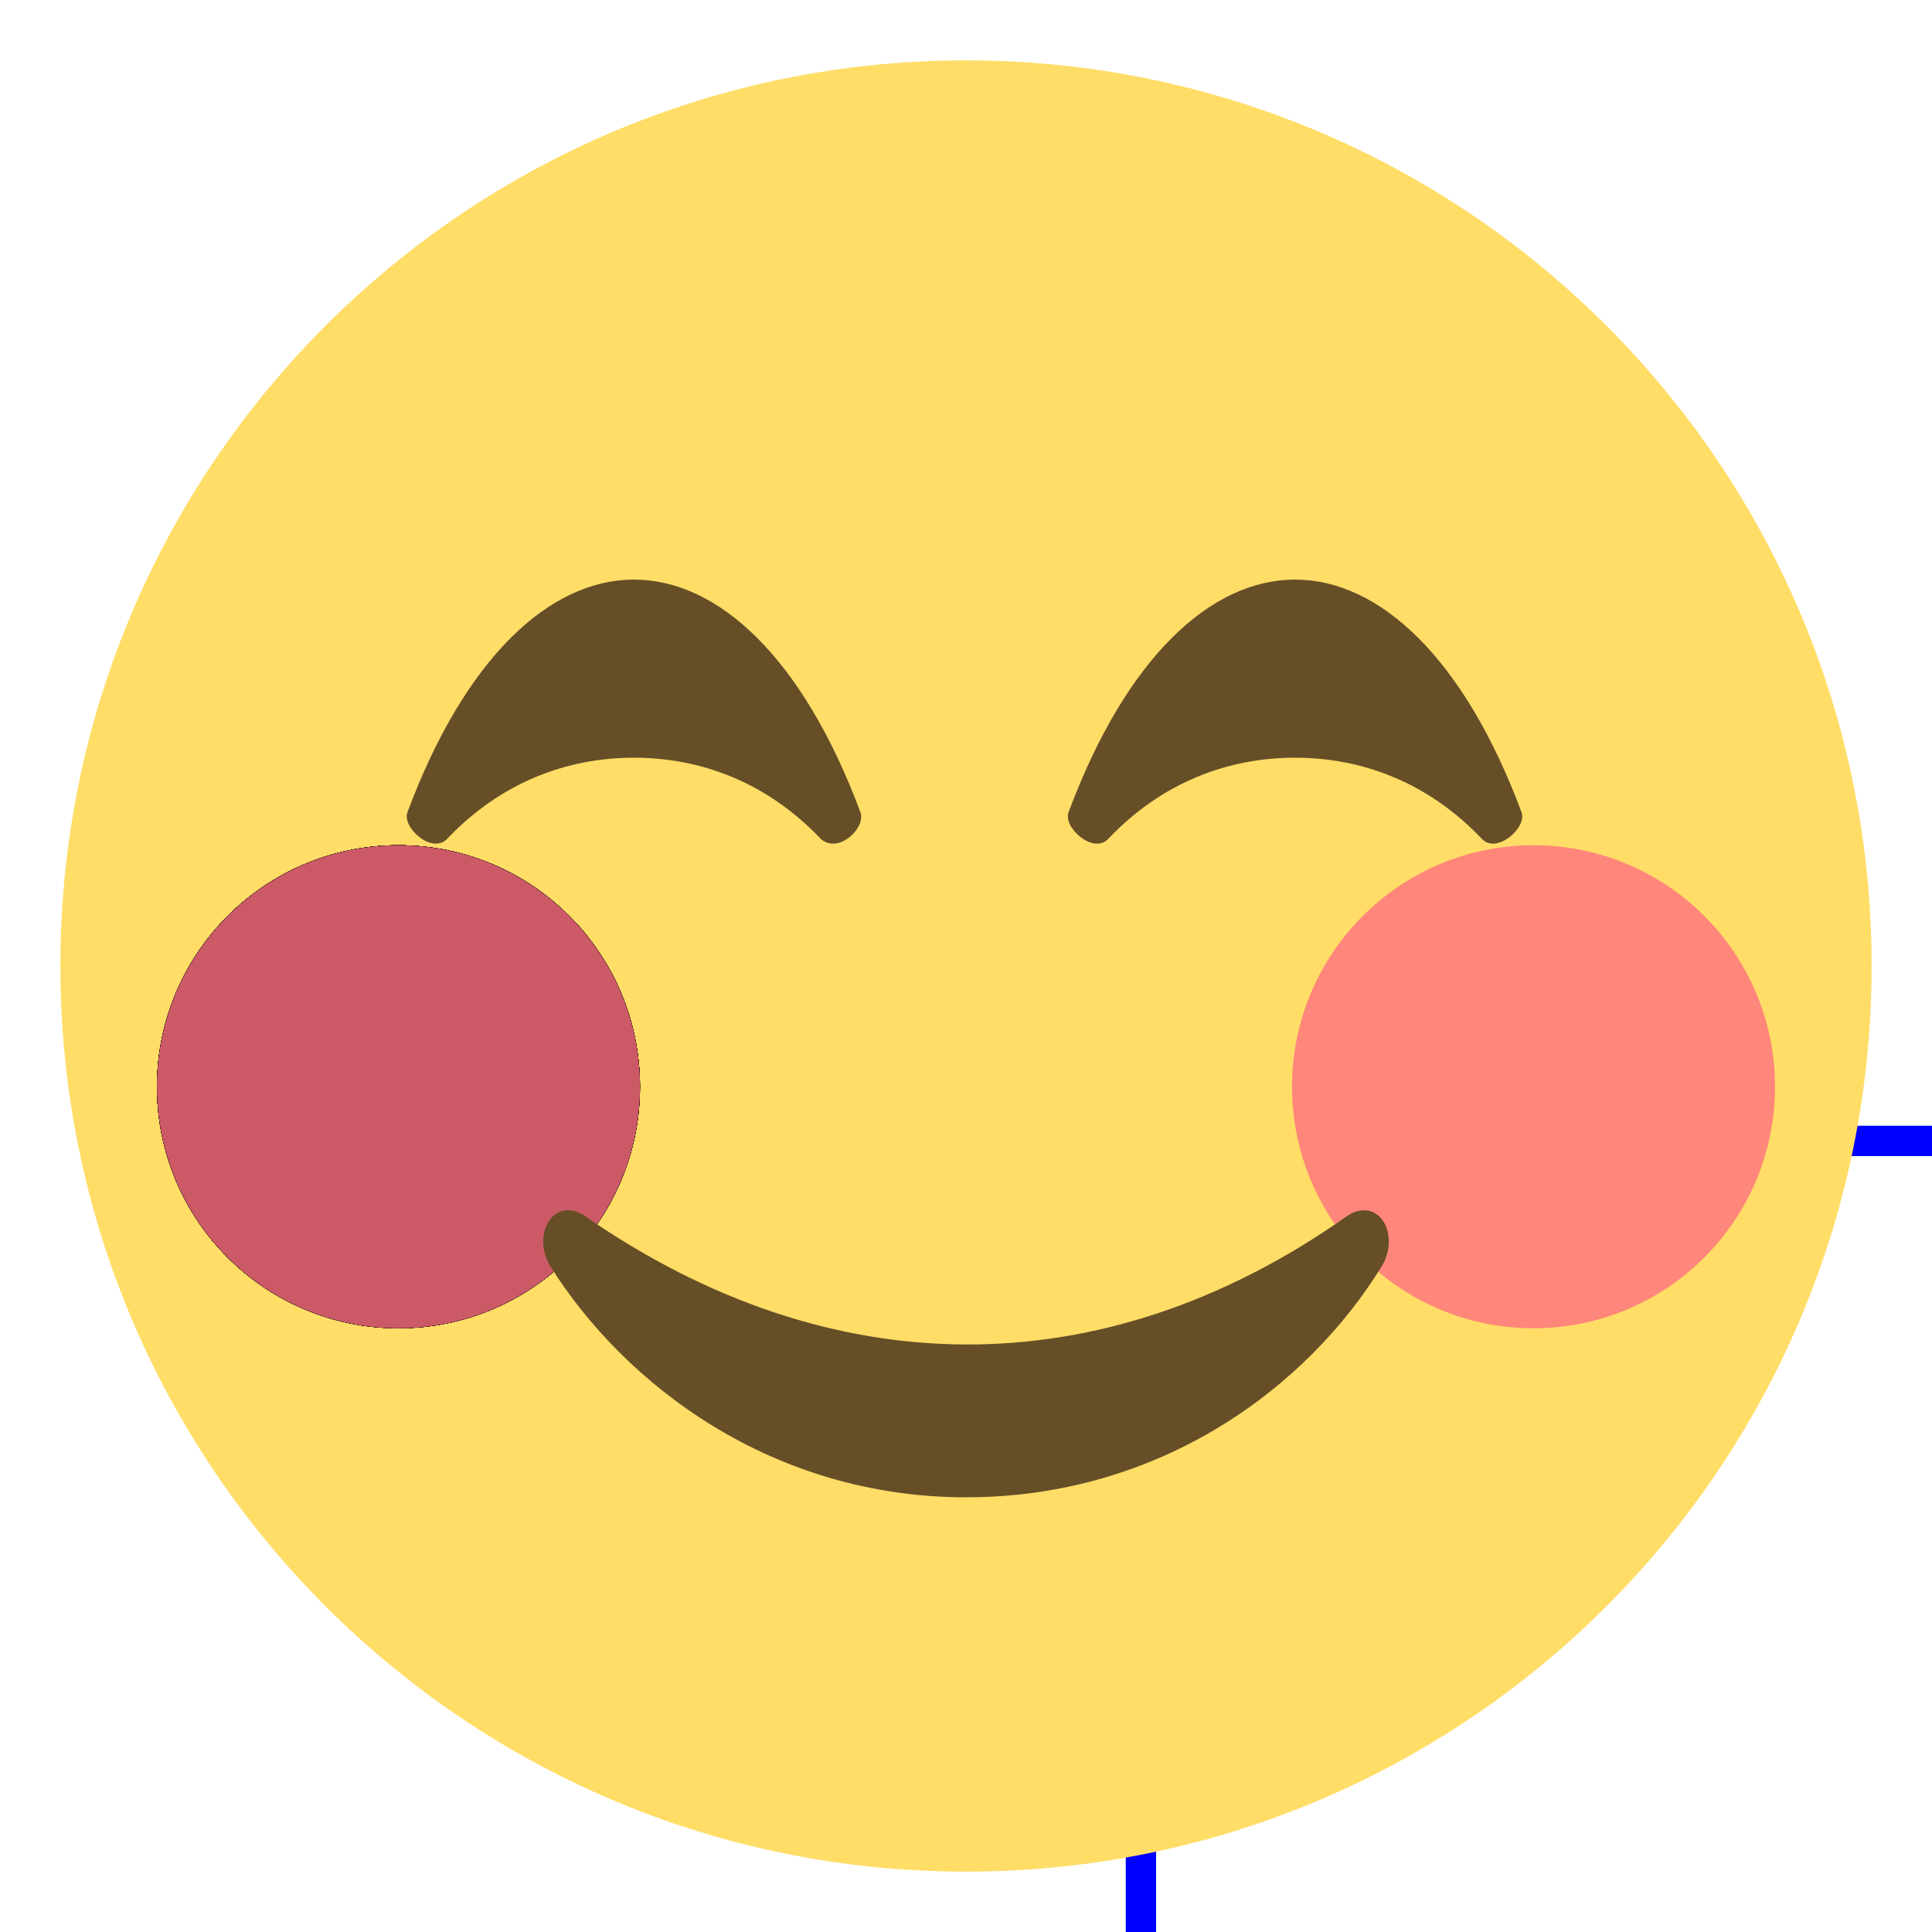
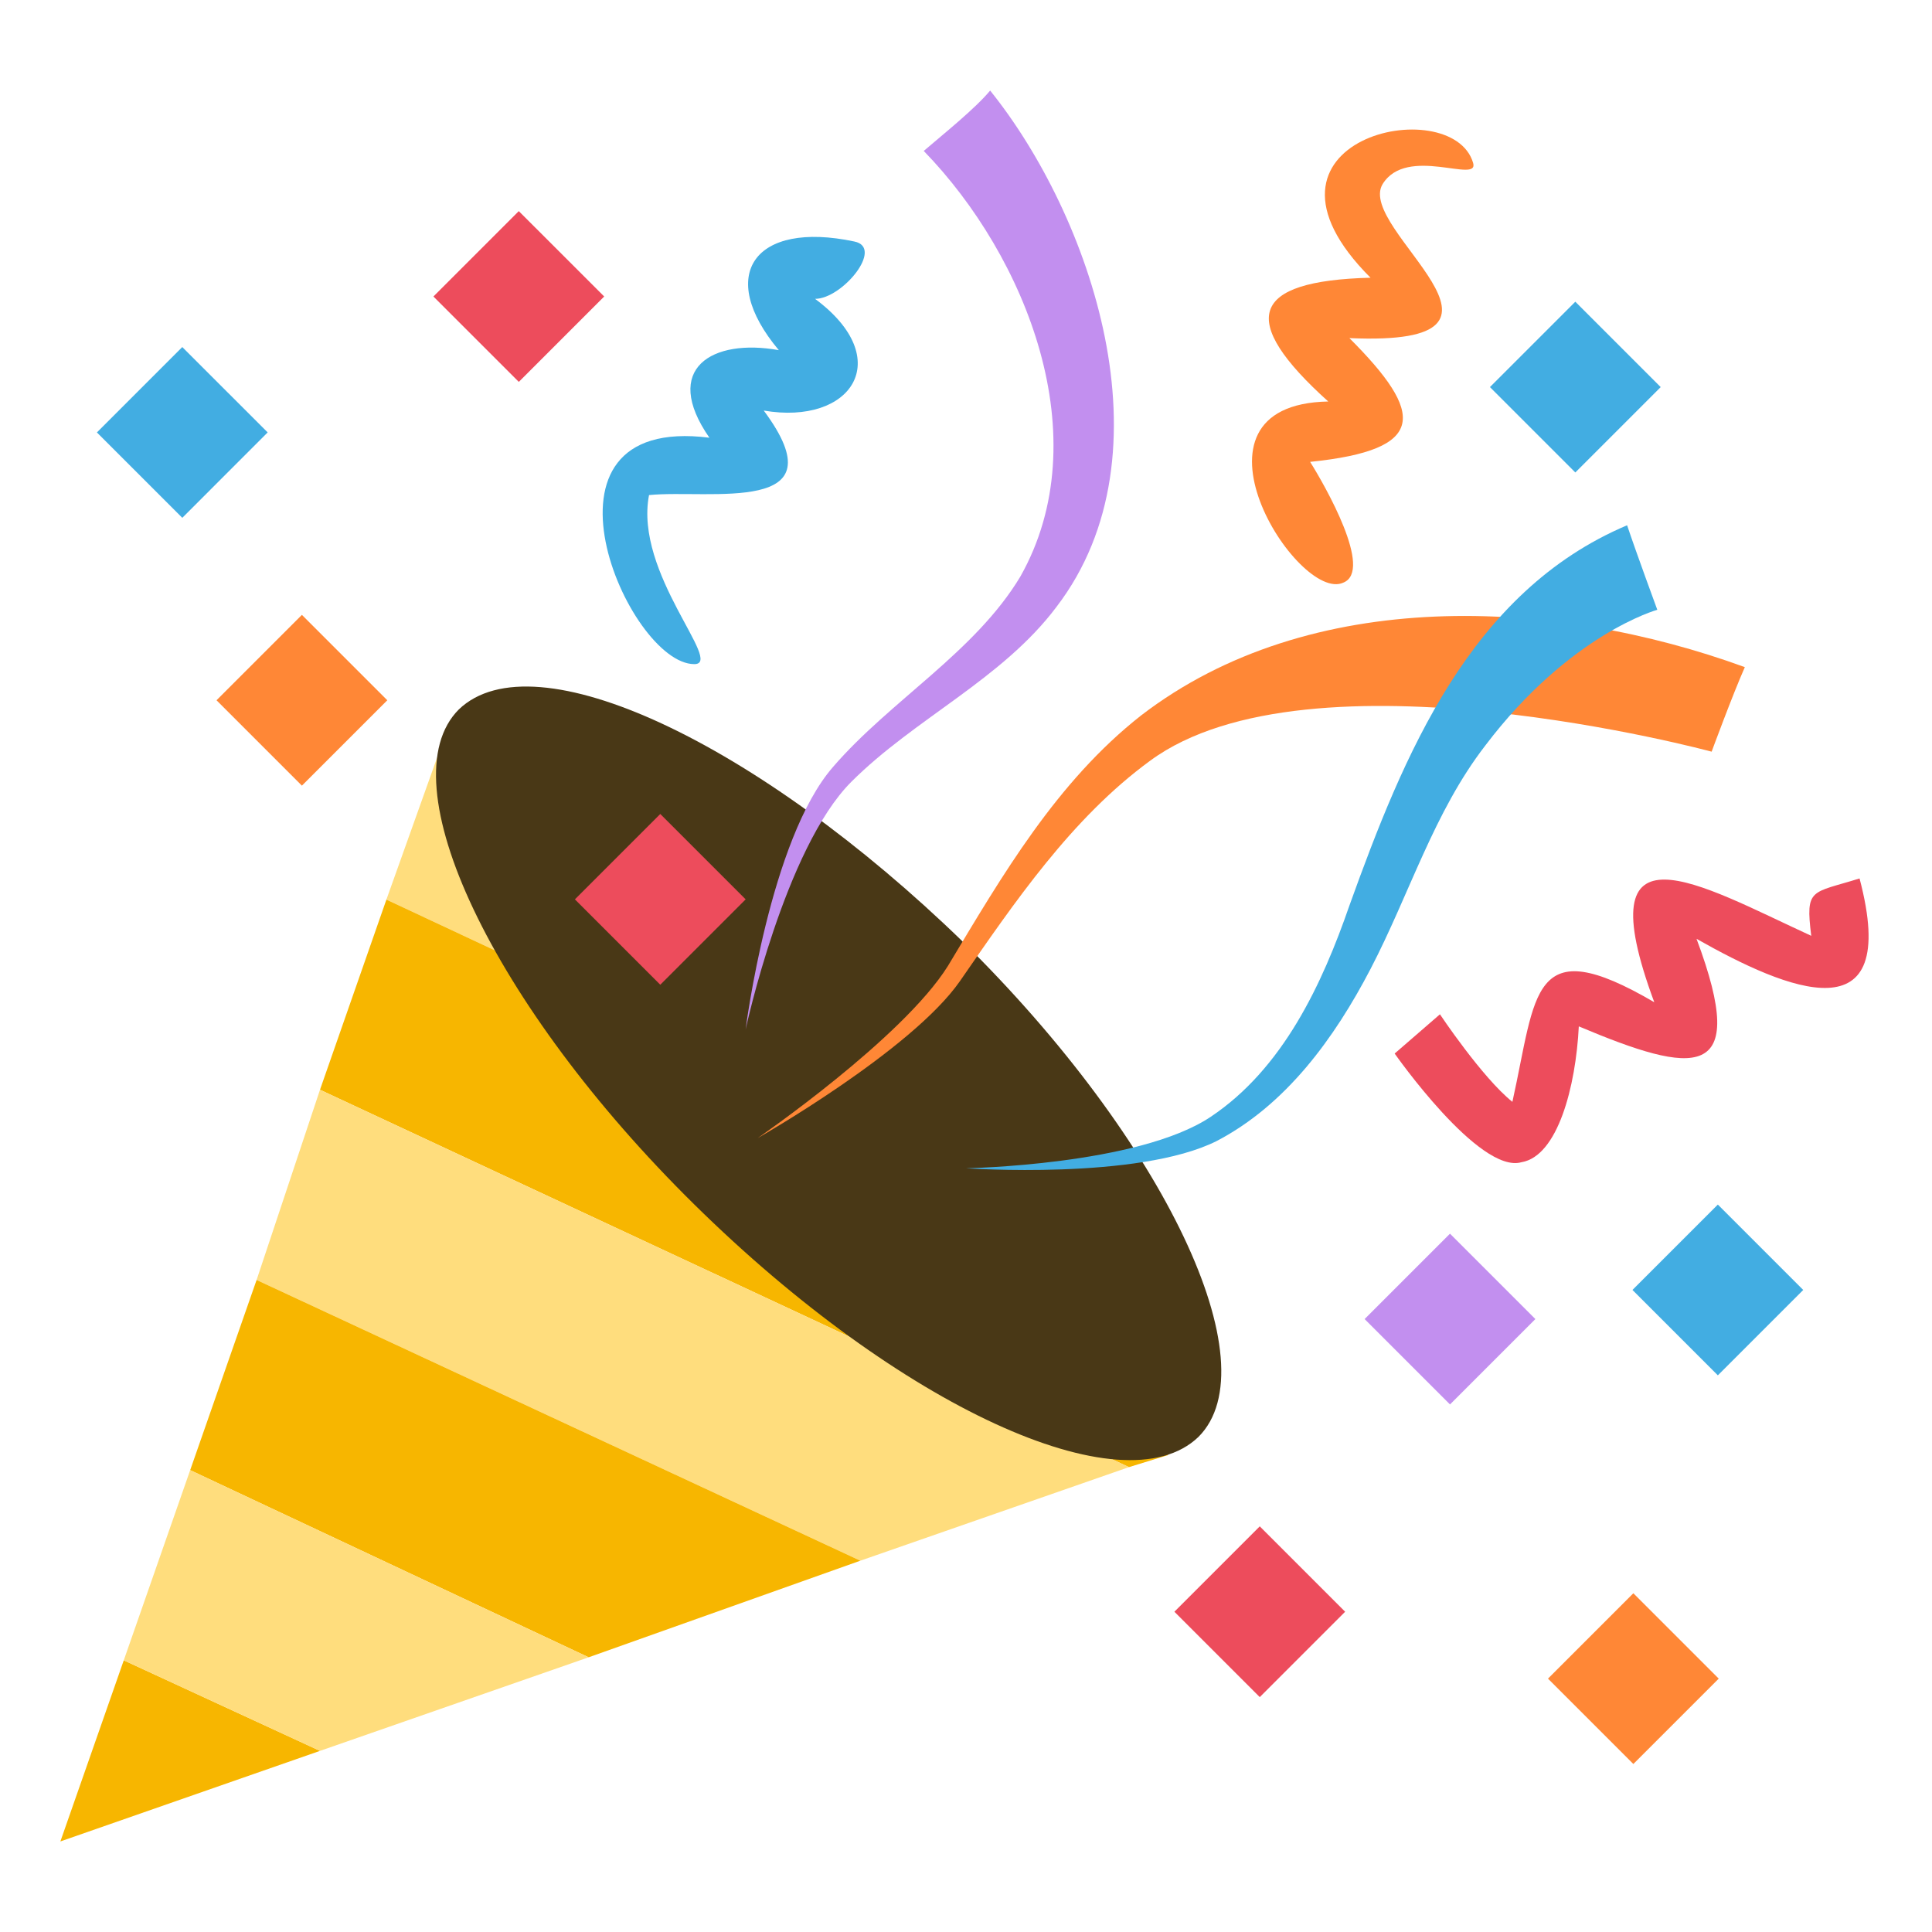
<svg xmlns="http://www.w3.org/2000/svg" viewBox="0 0 64 64" enable-background="new 0 0 64 64">
-   <rect x="1cm" y="1cm" width="19cm" height="15cm" fill="none" stroke="blue" stroke-width="1" />
-   <rect x="1cm" y="1cm" width="19cm" height="15cm" fill="none" stroke="blue" stroke-width="1" />
-   <circle cx="32" cy="32" r="30" fill="#ffdd67" />
-   <circle cx="13.2cm" cy="36cm" r="8cm" opacity=".8" />
-   <circle cx="13.2cm" cy="36cm" r="8cm" opacity=".8" />
-   <circle cx="13.2" cy="36" r="8" opacity=".8" />
-   <circle cx="13.2" cy="36" r="8" opacity=".8" />
-   <circle cx="13.2" cy="36" r="8" opacity=".8" />
-   <circle cx="13.2" cy="36" r="8" opacity=".8" />
-   <circle cx="13.2" cy="36" r="8" opacity=".8" />
-   <circle cx="13.2" cy="36" r="8" opacity=".8" />
-   <circle cx="13.2" cy="36" r="8" opacity=".8" />
-   <circle cx="13.2" cy="36" r="8" opacity=".8" />
-   <circle cx="13.2" cy="36" r="8" opacity=".8" />
-   <circle cx="13.2" cy="36" r="8" opacity=".8" />
-   <circle cx="13.2" cy="36" r="8" opacity=".8" />
-   <g fill="#ff717f">
-     <circle cx="50.8" cy="36" r="8" opacity=".8" />
-     <circle cx="13.2" cy="36" r="8" opacity=".8" />
+   <path d="m2 61l8.6-3-6.5-3z" fill="#f7b600" />
+   <path d="m26.9 36.4l-12.1-12.2-2 5.6z" fill="#ffdd7d" />
+   <path d="m12.8 29.8l-2.2 6.3 26.8 12.5 1.3-.4-11.8-11.8z" fill="#f7b600" />
+   <path d="m8.5 42.4l20 9.3 8.9-3.1-26.8-12.5z" fill="#ffdd7d" />
+   <path d="m6.3 48.7l13.2 6.2 9-3.2-20-9.3z" fill="#f7b600" />
+   <path d="m6.3 48.7l-2.2 6.3 6.5 3 8.9-3.1z" fill="#ffdd7d" />
+   <path d="m31.9 31.2c6.7 6.6 10.2 14 7.8 16.4-2.5 2.4-9.9-1-16.7-7.7-6.7-6.6-10.2-14-7.8-16.4 2.5-2.4 9.9 1.1 16.7 7.7" fill="#493816" />
+   <path d="m23.5 14.5c-1.6-2.3.1-3.3 2.3-2.9-2.1-2.5-.8-4.3 2.5-3.6 1 .2-.4 1.9-1.3 1.9 2.7 2 1.2 4.2-1.7 3.7 2.6 3.5-1.8 2.6-3.8 2.8-.5 2.6 2.5 5.6 1.5 5.6-2.2 0-5.8-8.3.5-7.5" fill="#42ade2" />
+   <path d="m44.5 19.3c-1.5.7-5.7-5.9-.5-6-3-2.7-2.6-4 1.4-4.1-4.6-4.6 2.7-6.2 3.4-3.8.2.7-2.2-.6-3 .7-.9 1.5 5.6 5.4-1.1 5.1 2.5 2.5 2.6 3.7-1.3 4.1.5.8 2.1 3.6 1.1 4" fill="#ff8736" />
+   <path d="m46.2 34.9l1.5-1.3c0 0 1.4 2.1 2.4 2.9.8-3.6.6-5.7 4.7-3.3-2.3-6.2 1.5-3.9 5.2-2.2-.2-1.6 0-1.4 1.6-1.9 1.4 5.3-2.4 3.7-5.4 2 1.8 4.8-.1 4.5-3.9 2.9-.1 2-.7 4.3-1.9 4.5-1.4.4-4.2-3.6-4.2-3.6" fill="#ed4c5c" />
+   <path d="m35 20.1c-1.8 2.4-4.7 3.7-6.8 5.8-2.2 2.2-3.5 8.2-3.5 8.2s.8-6.3 2.9-8.7c1.9-2.2 4.7-3.8 6.2-6.3 2.6-4.6.2-10.6-3.2-14.1.7-.6 1.7-1.4 2.2-2 3.3 4.1 6.1 12 2.2 17.1" fill="#c28fef" />
+   <path d="m38.1 25.2c-2.6 1.9-4.5 4.7-6.3 7.3-1.6 2.3-6.7 5.2-6.7 5.2s4.8-3.3 6.3-5.7c1.8-3 3.6-6.1 6.4-8.3 5.6-4.3 13.7-3.9 20-1.6-.4.9-1.1 2.8-1.1 2.8s-13.3-3.6-18.6.3" fill="#ff8736" />
+   <path d="m8 21.2h4v4h-4z" transform="matrix(.7071-.7071.7071.7071-13.4747 13.8633)" fill="#ff8736" />
+   <path d="m15.2 7.8h4v4h-4z" transform="matrix(.707-.7072.7072.707-1.905 15.0572)" fill="#ed4c5c" />
+   <path d="m46 41.7h4v4h-4z" transform="matrix(.7071-.7071.7071.7071-16.8081 46.7362)" fill="#c28fef" />
+   <path d="m39.7 51.4h4v4h-4z" transform="matrix(.7071-.7071.7071.7071-25.5139 45.1176)" fill="#ed4c5c" />
+   <path d="m52.1 53.6h4v4h-4z" transform="matrix(.7071-.7071.7071.7071-23.4619 54.546)" fill="#ff8736" />
+   <path d="m19.9 27.8h4v4h-4z" transform="matrix(.7071-.7071.7071.7071-14.6842 24.2063)" fill="#ed4c5c" />
+   <g fill="#42ade2">
+     <path d="m49.2 24.7c-1.7 2.2-2.5 4.9-3.8 7.4-1.2 2.3-2.8 4.5-5.1 5.7-2.6 1.3-8.3.9-8.3.9s5.7-.1 8.1-1.7c2.4-1.6 3.7-4.4 4.6-7 1.8-5 4-10.4 9.2-12.6.3.9 1 2.8 1 2.8s-2.9.8-5.7 4.5" />
+     <path d="m4 12.3h4v4h-4z" transform="matrix(.707-.7072.7072.707-8.3165 8.458)" />
  </g>
-   <g fill="#664e27">
-     <path d="m44.6 40.3c-8.1 5.7-17.1 5.6-25.2 0-1-.7-1.8.5-1.2 1.6 2.5 4 7.4 7.7 13.8 7.7s11.3-3.6 13.8-7.7c.6-1.1-.2-2.3-1.2-1.6" />
-     <path d="m28.5 26.9c-1.9-5.1-4.7-7.7-7.5-7.7s-5.6 2.6-7.5 7.7c-.2.5.8 1.4 1.3.9 1.8-1.9 4-2.7 6.2-2.7 2.2 0 4.4.8 6.2 2.7.6.5 1.5-.4 1.3-.9" />
-     <path d="m50.4 26.9c-1.9-5.1-4.7-7.7-7.5-7.7s-5.6 2.6-7.5 7.7c-.2.5.8 1.4 1.3.9 1.8-1.9 4-2.7 6.2-2.7s4.4.8 6.2 2.7c.5.5 1.5-.4 1.3-.9" />
+   <g fill="#42ade2">
+     <path d="m54.9 40.7h4v4h-4z" transform="matrix(.7071-.7071.7071.7071-13.5212 52.7722)" />
+     <path d="m50.2 10.8h4v4h-4z" transform="matrix(.7071-.7071.7071.7071 6.223 40.6826)" />
  </g>
</svg>
